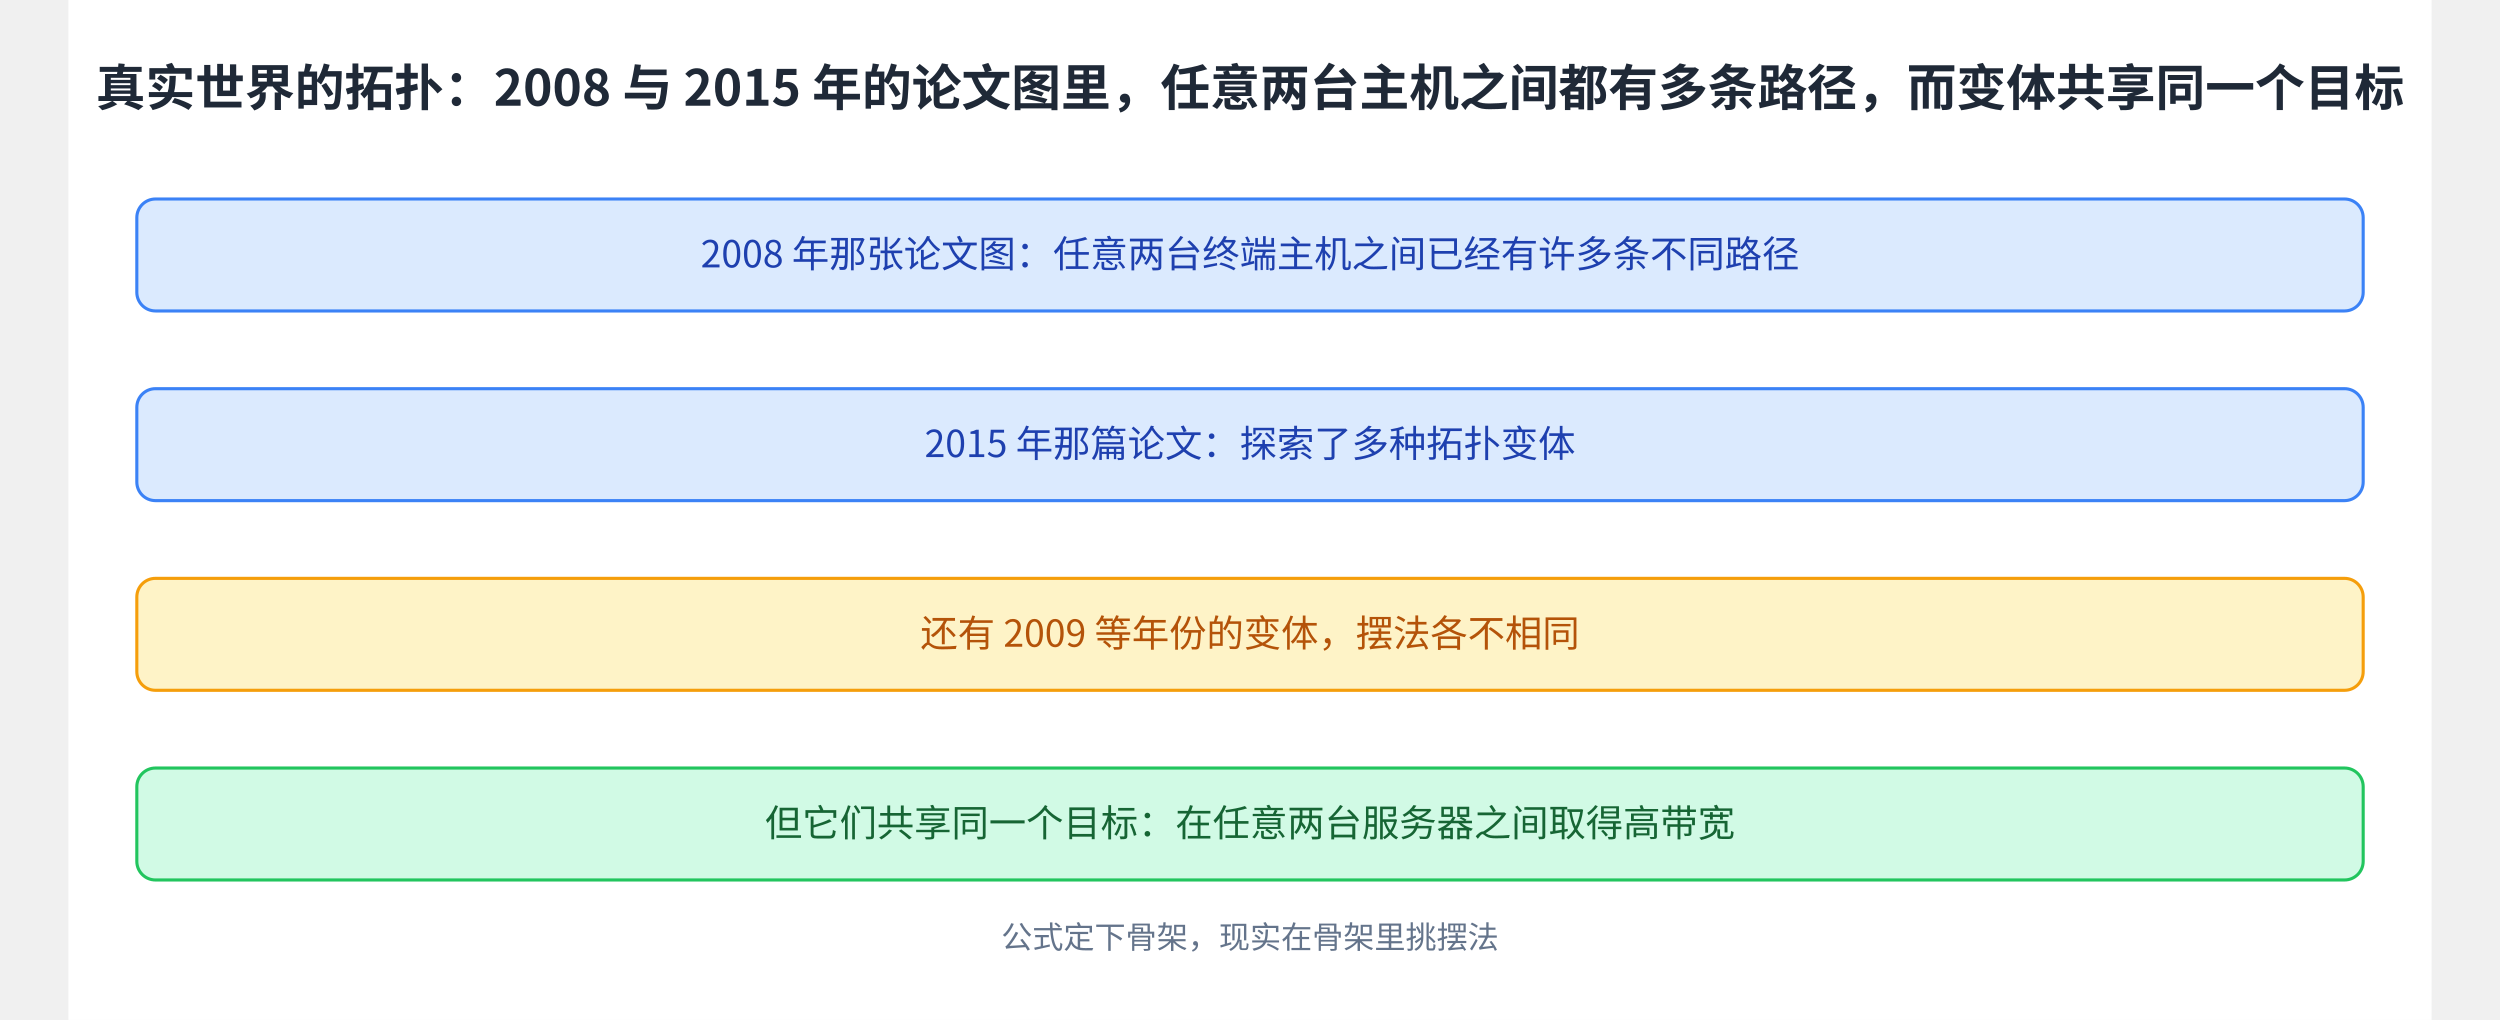
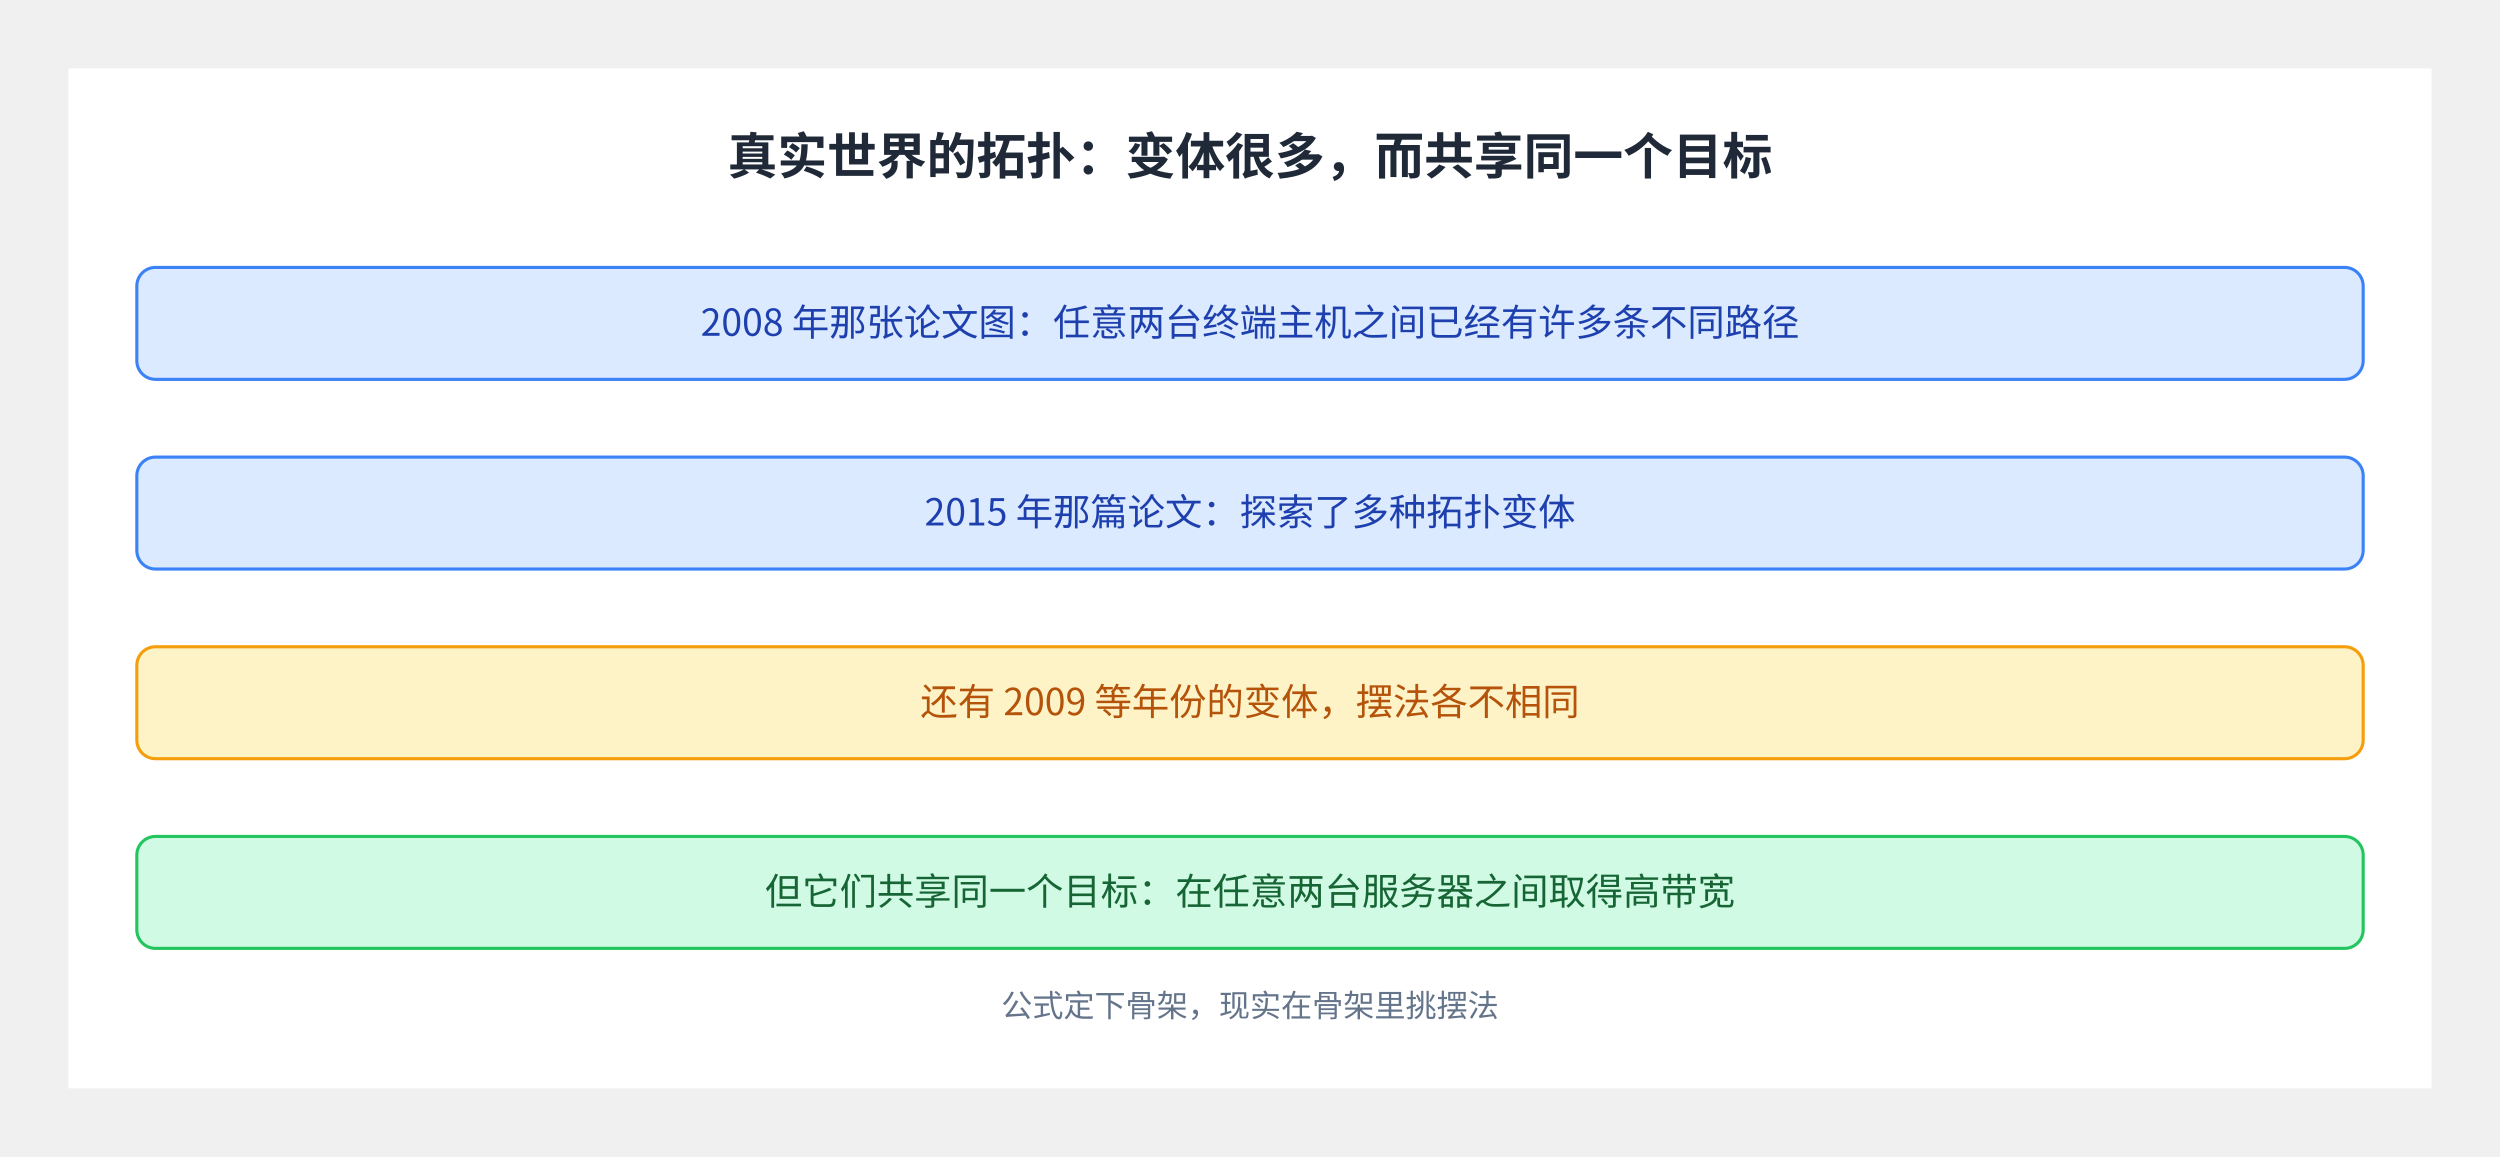
- <svg xmlns="http://www.w3.org/2000/svg" viewBox="-22 0 804 328" width="804" height="328" role="img" aria-labelledby="fig-dct-9-real-title fig-dct-9-real-desc">
+ <svg xmlns="http://www.w3.org/2000/svg" viewBox="0 0 804 372" width="804" height="372" role="img" aria-labelledby="fig-dct-9-real-title fig-dct-9-real-desc">
  <defs>
    <style>
      text { font-family: 'PingFang SC', 'Microsoft YaHei', 'Noto Sans CJK SC', system-ui, sans-serif; }
    </style>
    <marker id="arrow" markerWidth="8" markerHeight="8" refX="2" refY="4" orient="auto" markerUnits="userSpaceOnUse">
      <path d="M0,0 L8,4 L0,8 L2,4 z" fill="#64748b" />
    </marker>
  </defs>
-   <rect x="0" y="0" width="760" height="328" fill="#ffffff" />
-   <text x="380" y="34" font-size="16" font-weight="600" fill="#1f2937" text-anchor="middle">真实世界的拓扑：2008 与 2015 年的论文图里，任意两台主机之间都有多条路径，而变体共享同一个目标</text>
-   <rect x="22" y="64" width="716" height="36" rx="6" fill="#dbeafe" stroke="#3b82f6" />
-   <text x="380" y="86" font-size="12" fill="#1e40af" text-anchor="middle">2008 年那张论文图：任意两台终端主机之间已经有许多条不同路径</text>
-   <rect x="22" y="125" width="716" height="36" rx="6" fill="#dbeafe" stroke="#3b82f6" />
-   <text x="380" y="147" font-size="12" fill="#1e40af" text-anchor="middle">2015 年那篇论文：探索了多种拓扑变体</text>
-   <rect x="22" y="186" width="716" height="36" rx="6" fill="#fef3c7" stroke="#f59e0b" />
-   <text x="380" y="208" font-size="12" fill="#b45309" text-anchor="middle">还有 2009 等年份的变体，摆法各不相同</text>
-   <rect x="22" y="247" width="716" height="36" rx="6" fill="#d1fae5" stroke="#22c55e" />
-   <text x="380" y="269" font-size="12" fill="#166534" text-anchor="middle">但它们共享同一个目标：在任意两台服务器之间取得高带宽</text>
-   <text x="380" y="305" font-size="10" fill="#64748b" text-anchor="middle">公式定下骨架，现实在骨架里挑摆法</text>
+   <g transform="translate(22,22)">
+     <rect x="0" y="0" width="760" height="328" fill="#ffffff" />
+     <text x="380" y="34" font-size="16" font-weight="600" fill="#1f2937" text-anchor="middle">真实世界的拓扑：变体很多，而共享同一个目标</text>
+     <rect x="22" y="64" width="716" height="36" rx="6" fill="#dbeafe" stroke="#3b82f6" />
+     <text x="380" y="86" font-size="12" fill="#1e40af" text-anchor="middle">2008 年那张论文图：任意两台终端主机之间已经有许多条不同路径</text>
+     <rect x="22" y="125" width="716" height="36" rx="6" fill="#dbeafe" stroke="#3b82f6" />
+     <text x="380" y="147" font-size="12" fill="#1e40af" text-anchor="middle">2015 年那篇论文：探索了多种拓扑变体</text>
+     <rect x="22" y="186" width="716" height="36" rx="6" fill="#fef3c7" stroke="#f59e0b" />
+     <text x="380" y="208" font-size="12" fill="#b45309" text-anchor="middle">还有 2009 等年份的变体，摆法各不相同</text>
+     <rect x="22" y="247" width="716" height="36" rx="6" fill="#d1fae5" stroke="#22c55e" />
+     <text x="380" y="269" font-size="12" fill="#166534" text-anchor="middle">但它们共享同一个目标：在任意两台服务器之间取得高带宽</text>
+     <text x="380" y="305" font-size="10" fill="#64748b" text-anchor="middle">公式定下骨架，现实在骨架里挑摆法</text>
+   </g>
</svg>
